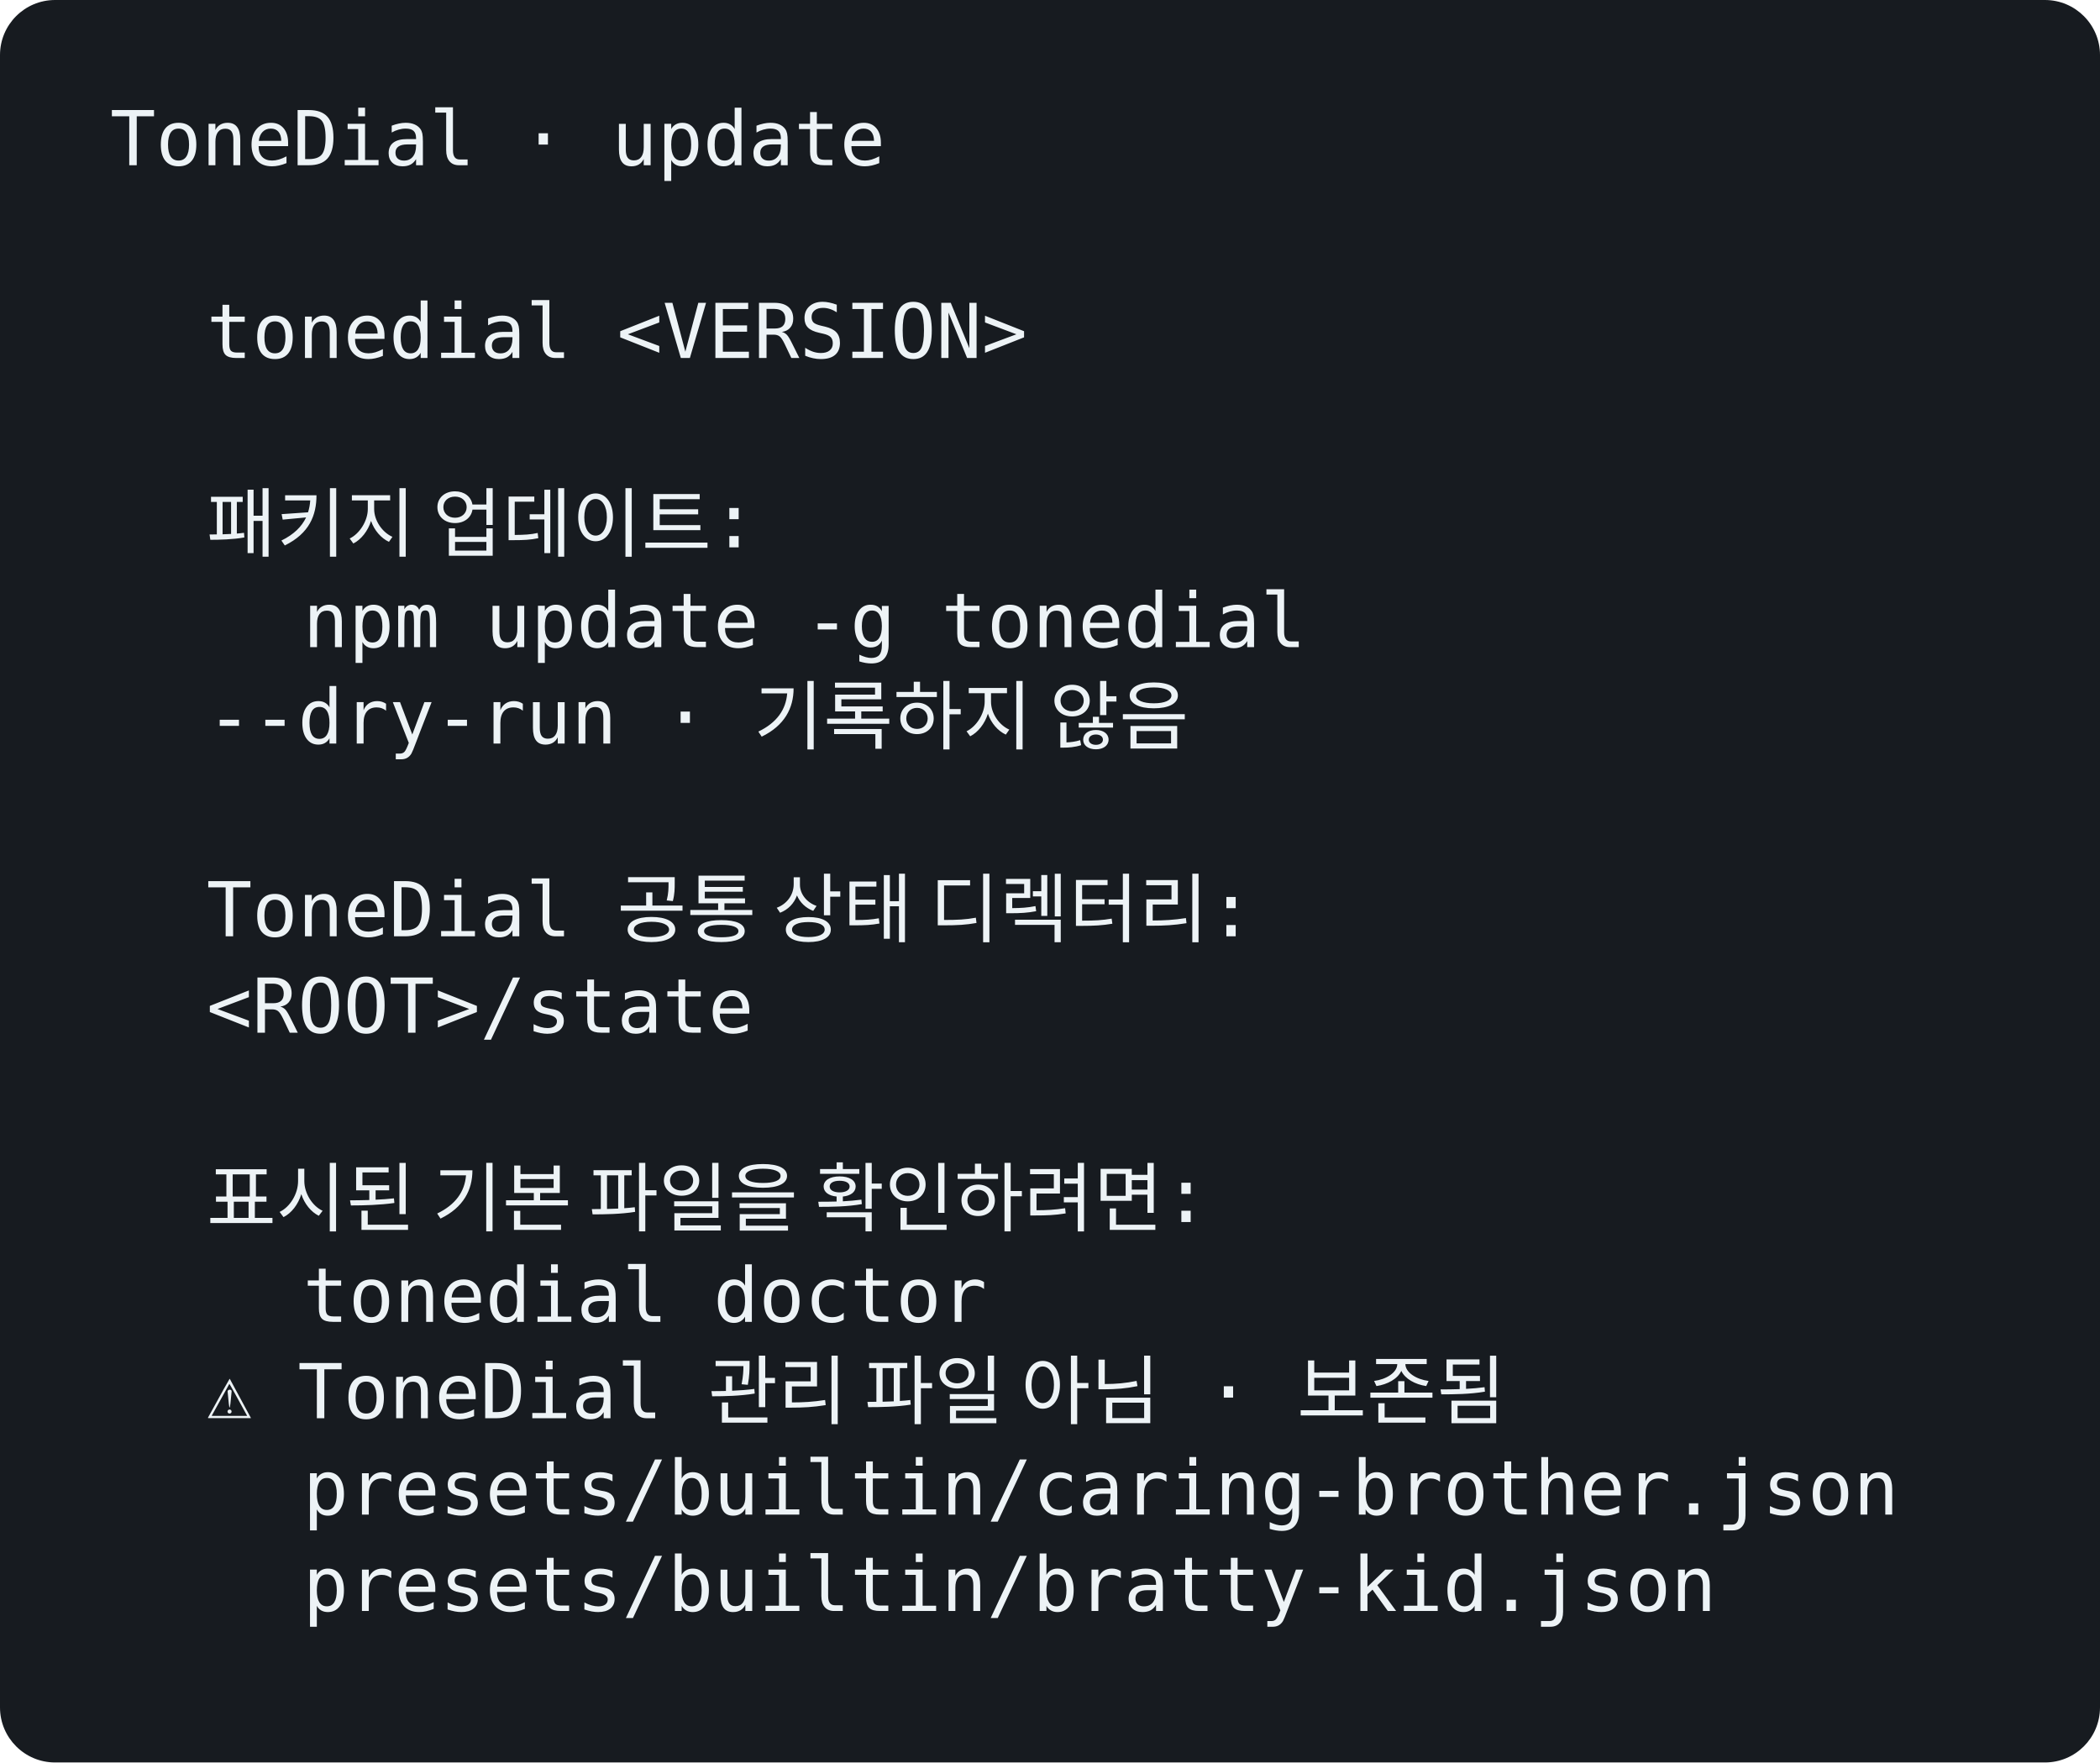
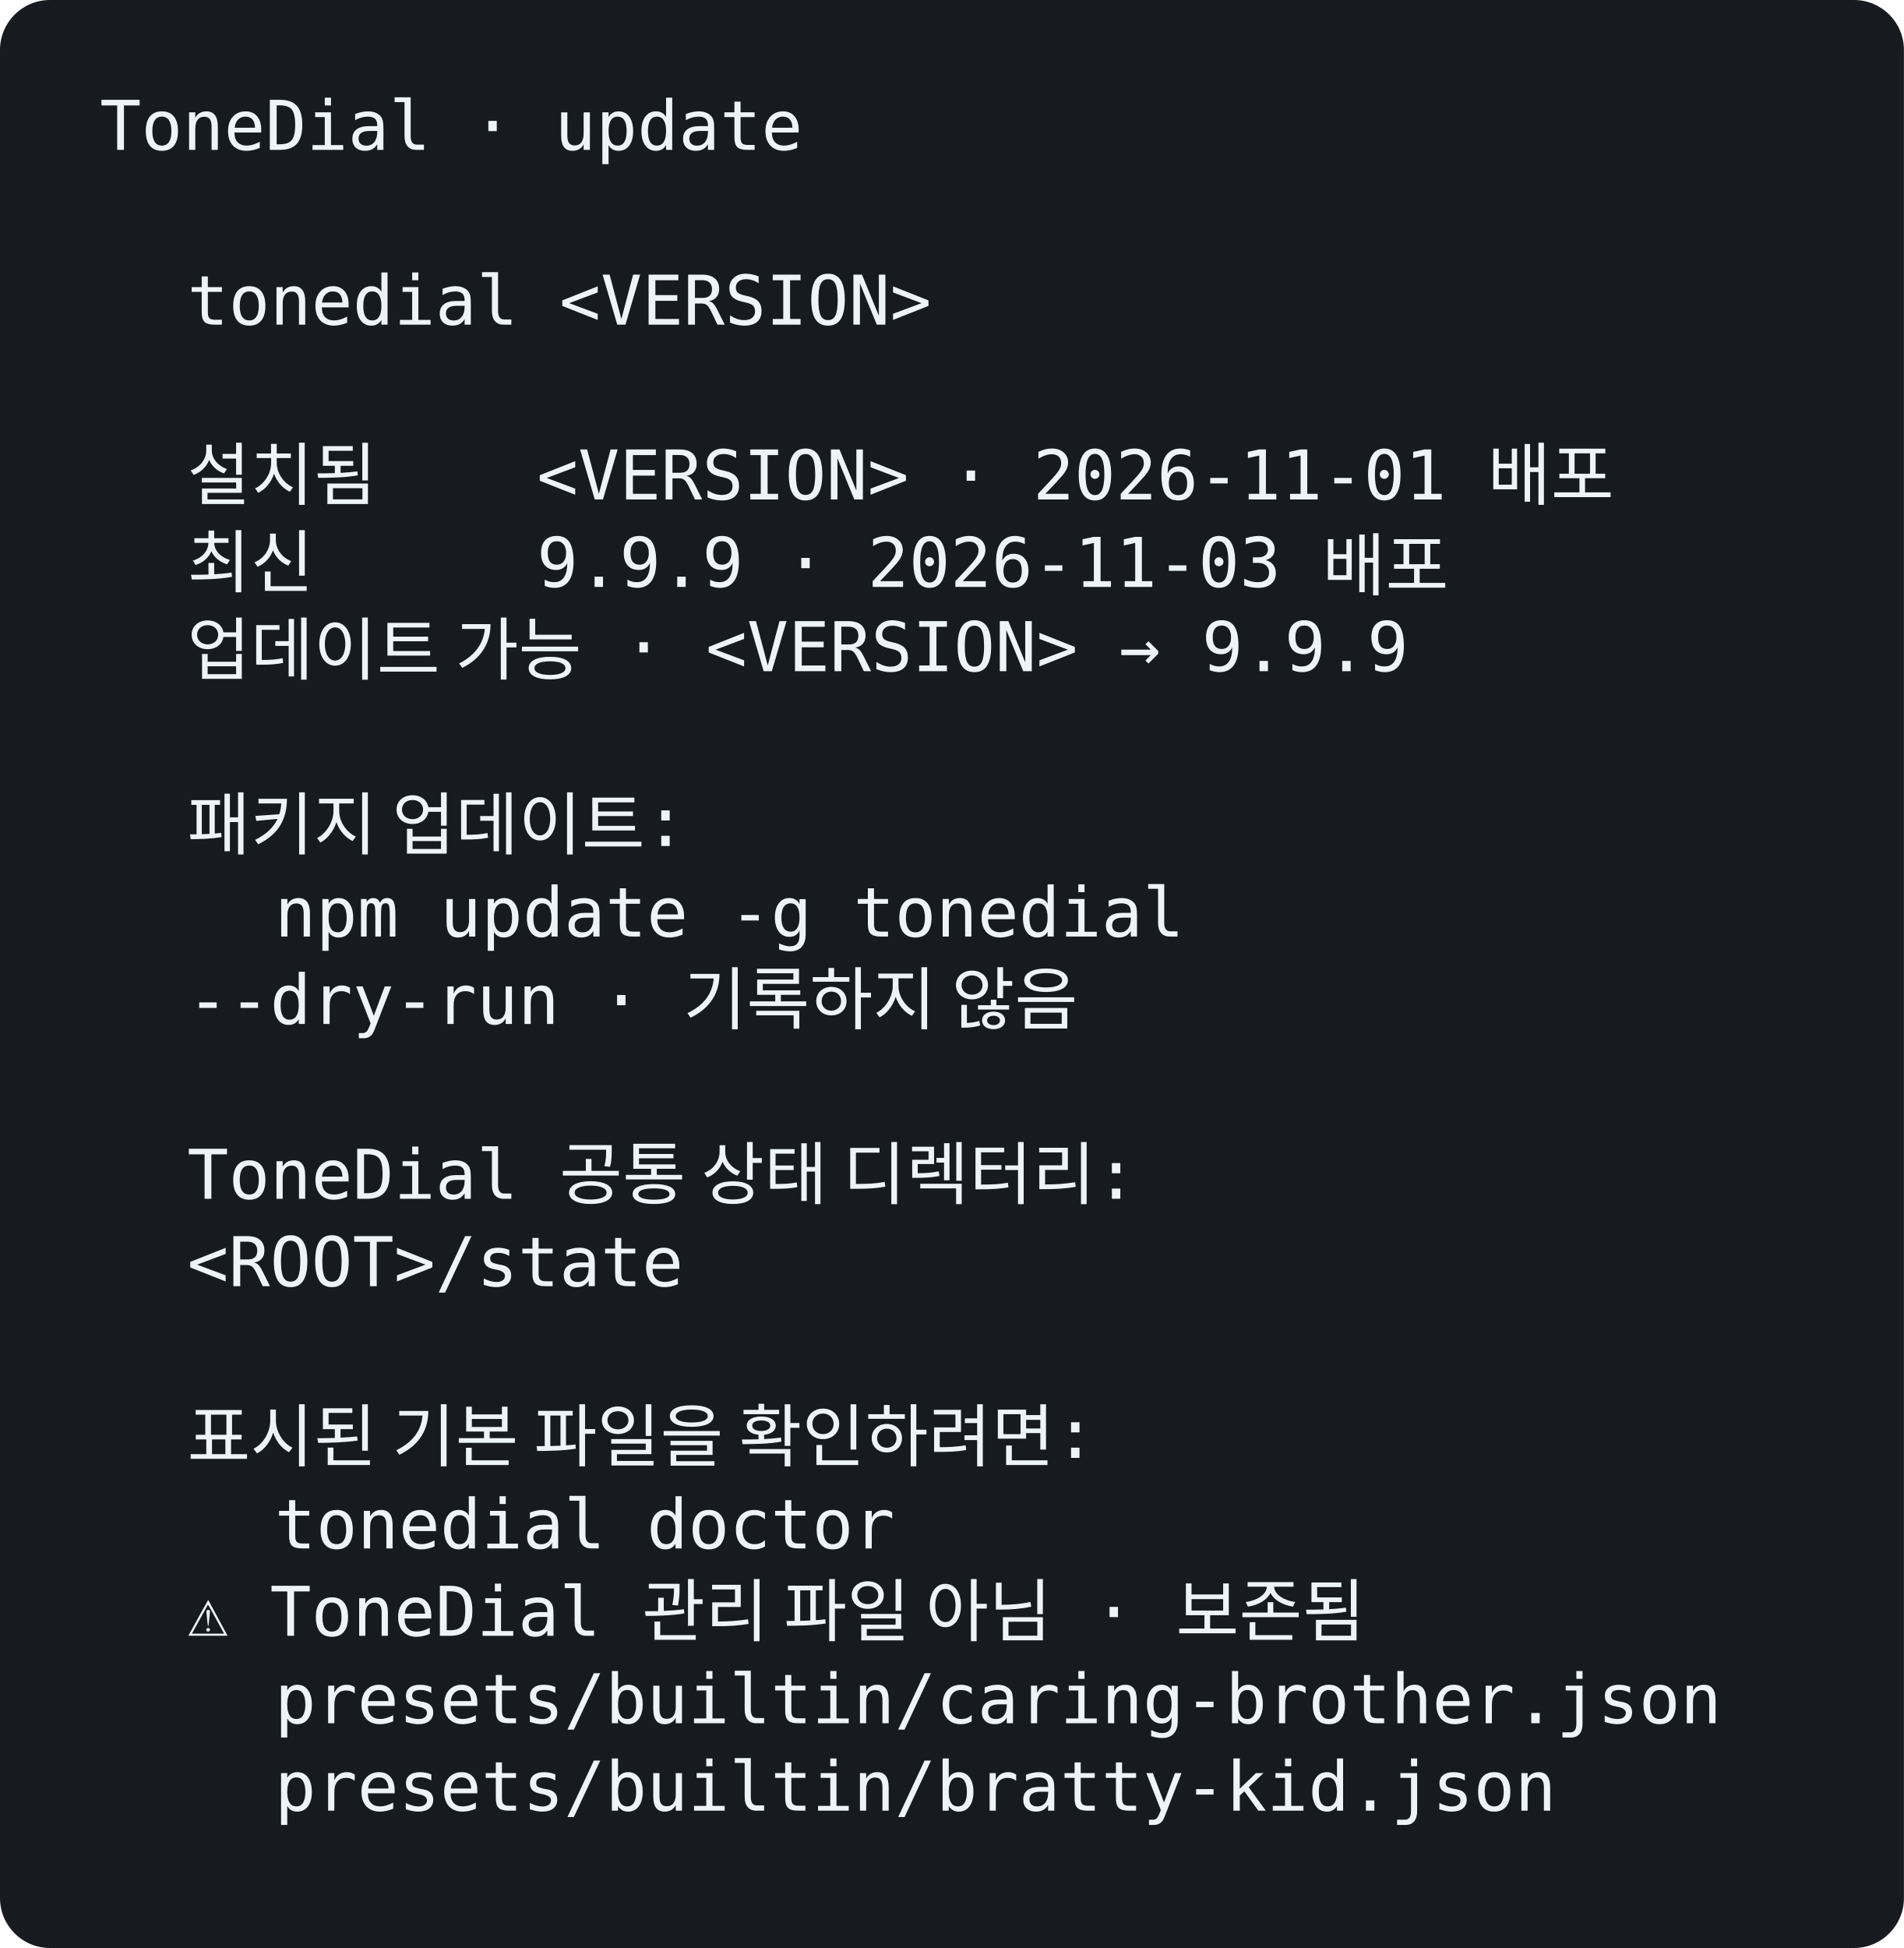
- <svg xmlns="http://www.w3.org/2000/svg" width="610" height="512" viewBox="0 0 610 512" role="img" aria-labelledby="title description">
+ <svg xmlns="http://www.w3.org/2000/svg" width="610" height="624" viewBox="0 0 610 624" role="img" aria-labelledby="title description">
  <rect width="100%" height="100%" rx="16" fill="#171b20" />
  <g font-family="ui-monospace, SFMono-Regular, Menlo, Consolas, monospace, system-ui" font-size="22">
    <text x="32" y="48" fill="#edf3f6" font-weight="400" opacity="1">ToneDial · update</text>
    <text x="60" y="104" fill="#edf3f6" font-weight="400" opacity="1">tonedial &lt;VERSION&gt;</text>
-     <text x="60" y="160" fill="#edf3f6" font-weight="400" opacity="1">패키지 업데이트:</text>
-     <text x="88" y="188" fill="#edf3f6" font-weight="400" opacity="1">npm update -g tonedial</text>
-     <text x="60" y="216" fill="#edf3f6" font-weight="400" opacity="1">--dry-run · 기록하지 않음</text>
-     <text x="60" y="272" fill="#edf3f6" font-weight="400" opacity="1">ToneDial 공통 상태 디렉터리:</text>
-     <text x="60" y="300" fill="#edf3f6" font-weight="400" opacity="1">&lt;ROOT&gt;/state</text>
-     <text x="60" y="356" fill="#edf3f6" font-weight="400" opacity="1">표시된 기본 파일을 확인하려면:</text>
-     <text x="88" y="384" fill="#edf3f6" font-weight="400" opacity="1">tonedial doctor</text>
-     <text x="60" y="412" fill="#edf3f6" font-weight="400" opacity="1">⚠ ToneDial 관리 파일 아님 · 보존됨</text>
-     <text x="88" y="440" fill="#edf3f6" font-weight="400" opacity="1">presets/builtin/caring-brother.json</text>
-     <text x="88" y="468" fill="#edf3f6" font-weight="400" opacity="1">presets/builtin/bratty-kid.json</text>
+     <text x="60" y="160" fill="#edf3f6" font-weight="400" opacity="1">설치됨</text>
+     <text x="172" y="160" fill="#edf3f6" font-weight="400" opacity="1">&lt;VERSION&gt; · 2026-11-01 배포</text>
+     <text x="60" y="188" fill="#edf3f6" font-weight="400" opacity="1">최신</text>
+     <text x="172" y="188" fill="#edf3f6" font-weight="400" opacity="1">9.9.9 · 2026-11-03 배포</text>
+     <text x="60" y="216" fill="#edf3f6" font-weight="400" opacity="1">업데이트 가능 · &lt;VERSION&gt; → 9.9.9</text>
+     <text x="60" y="272" fill="#edf3f6" font-weight="400" opacity="1">패키지 업데이트:</text>
+     <text x="88" y="300" fill="#edf3f6" font-weight="400" opacity="1">npm update -g tonedial</text>
+     <text x="60" y="328" fill="#edf3f6" font-weight="400" opacity="1">--dry-run · 기록하지 않음</text>
+     <text x="60" y="384" fill="#edf3f6" font-weight="400" opacity="1">ToneDial 공통 상태 디렉터리:</text>
+     <text x="60" y="412" fill="#edf3f6" font-weight="400" opacity="1">&lt;ROOT&gt;/state</text>
+     <text x="60" y="468" fill="#edf3f6" font-weight="400" opacity="1">표시된 기본 파일을 확인하려면:</text>
+     <text x="88" y="496" fill="#edf3f6" font-weight="400" opacity="1">tonedial doctor</text>
+     <text x="60" y="524" fill="#edf3f6" font-weight="400" opacity="1">⚠ ToneDial 관리 파일 아님 · 보존됨</text>
+     <text x="88" y="552" fill="#edf3f6" font-weight="400" opacity="1">presets/builtin/caring-brother.json</text>
+     <text x="88" y="580" fill="#edf3f6" font-weight="400" opacity="1">presets/builtin/bratty-kid.json</text>
  </g>
</svg>
